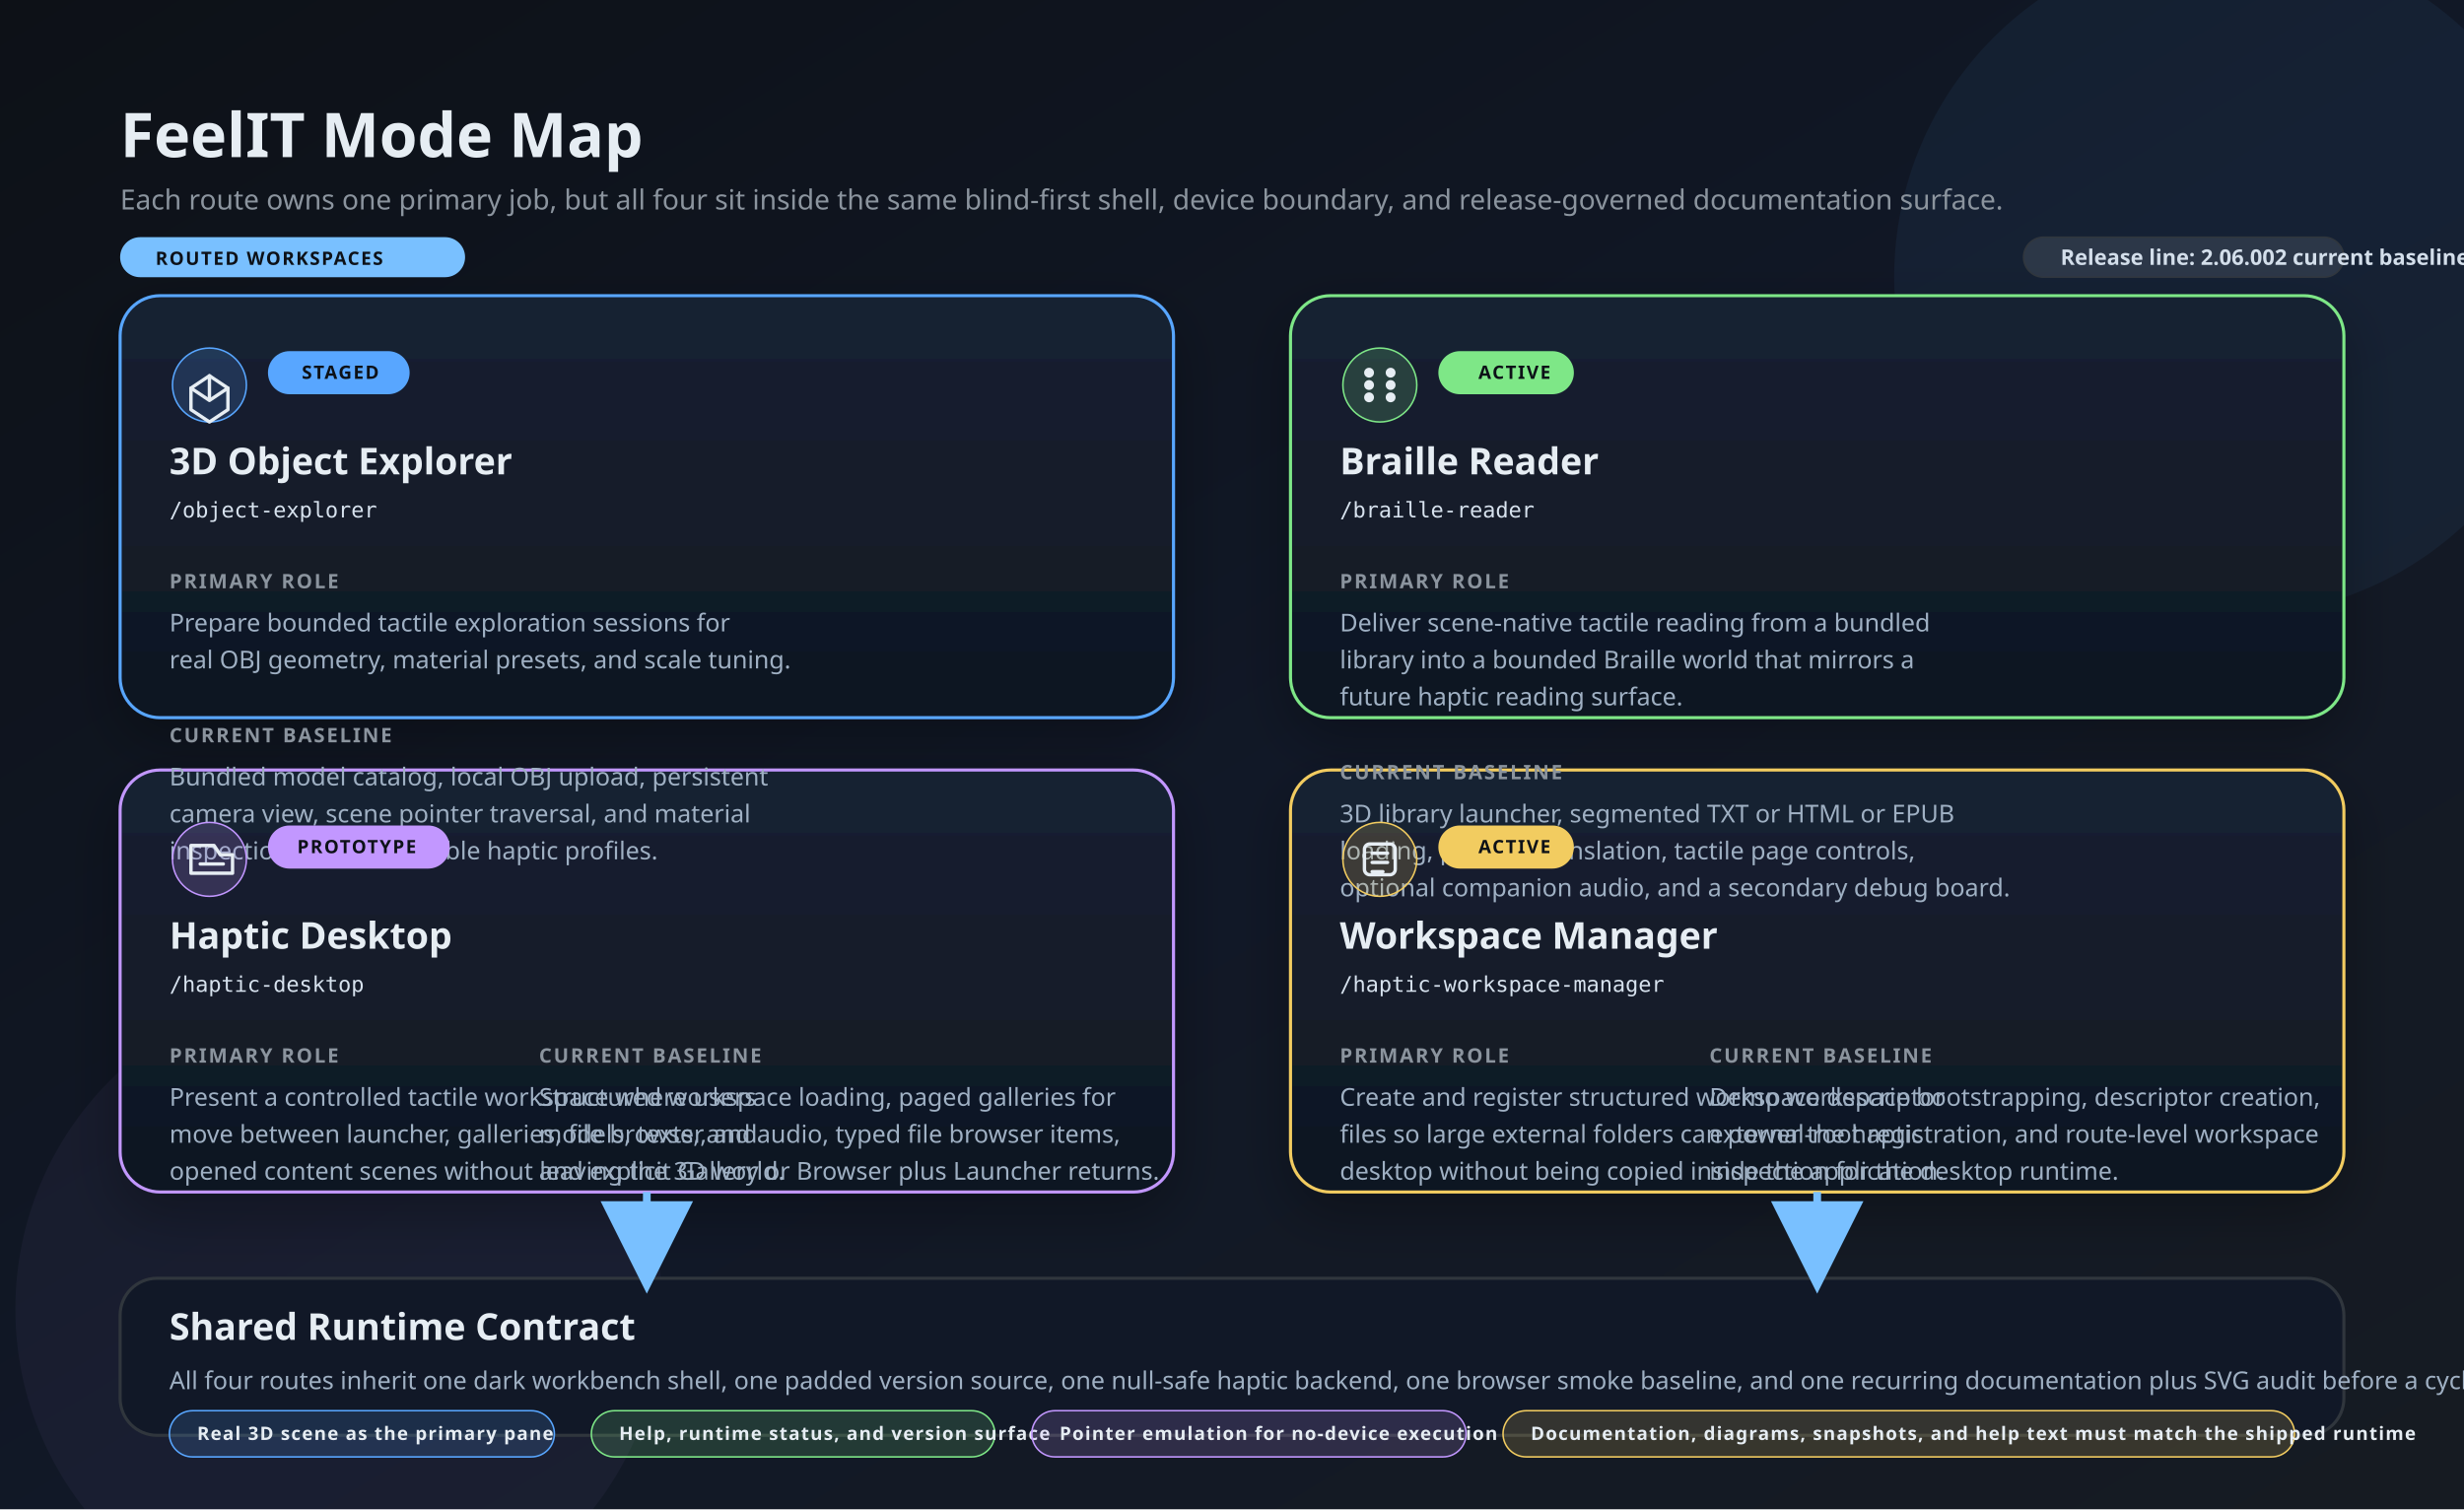
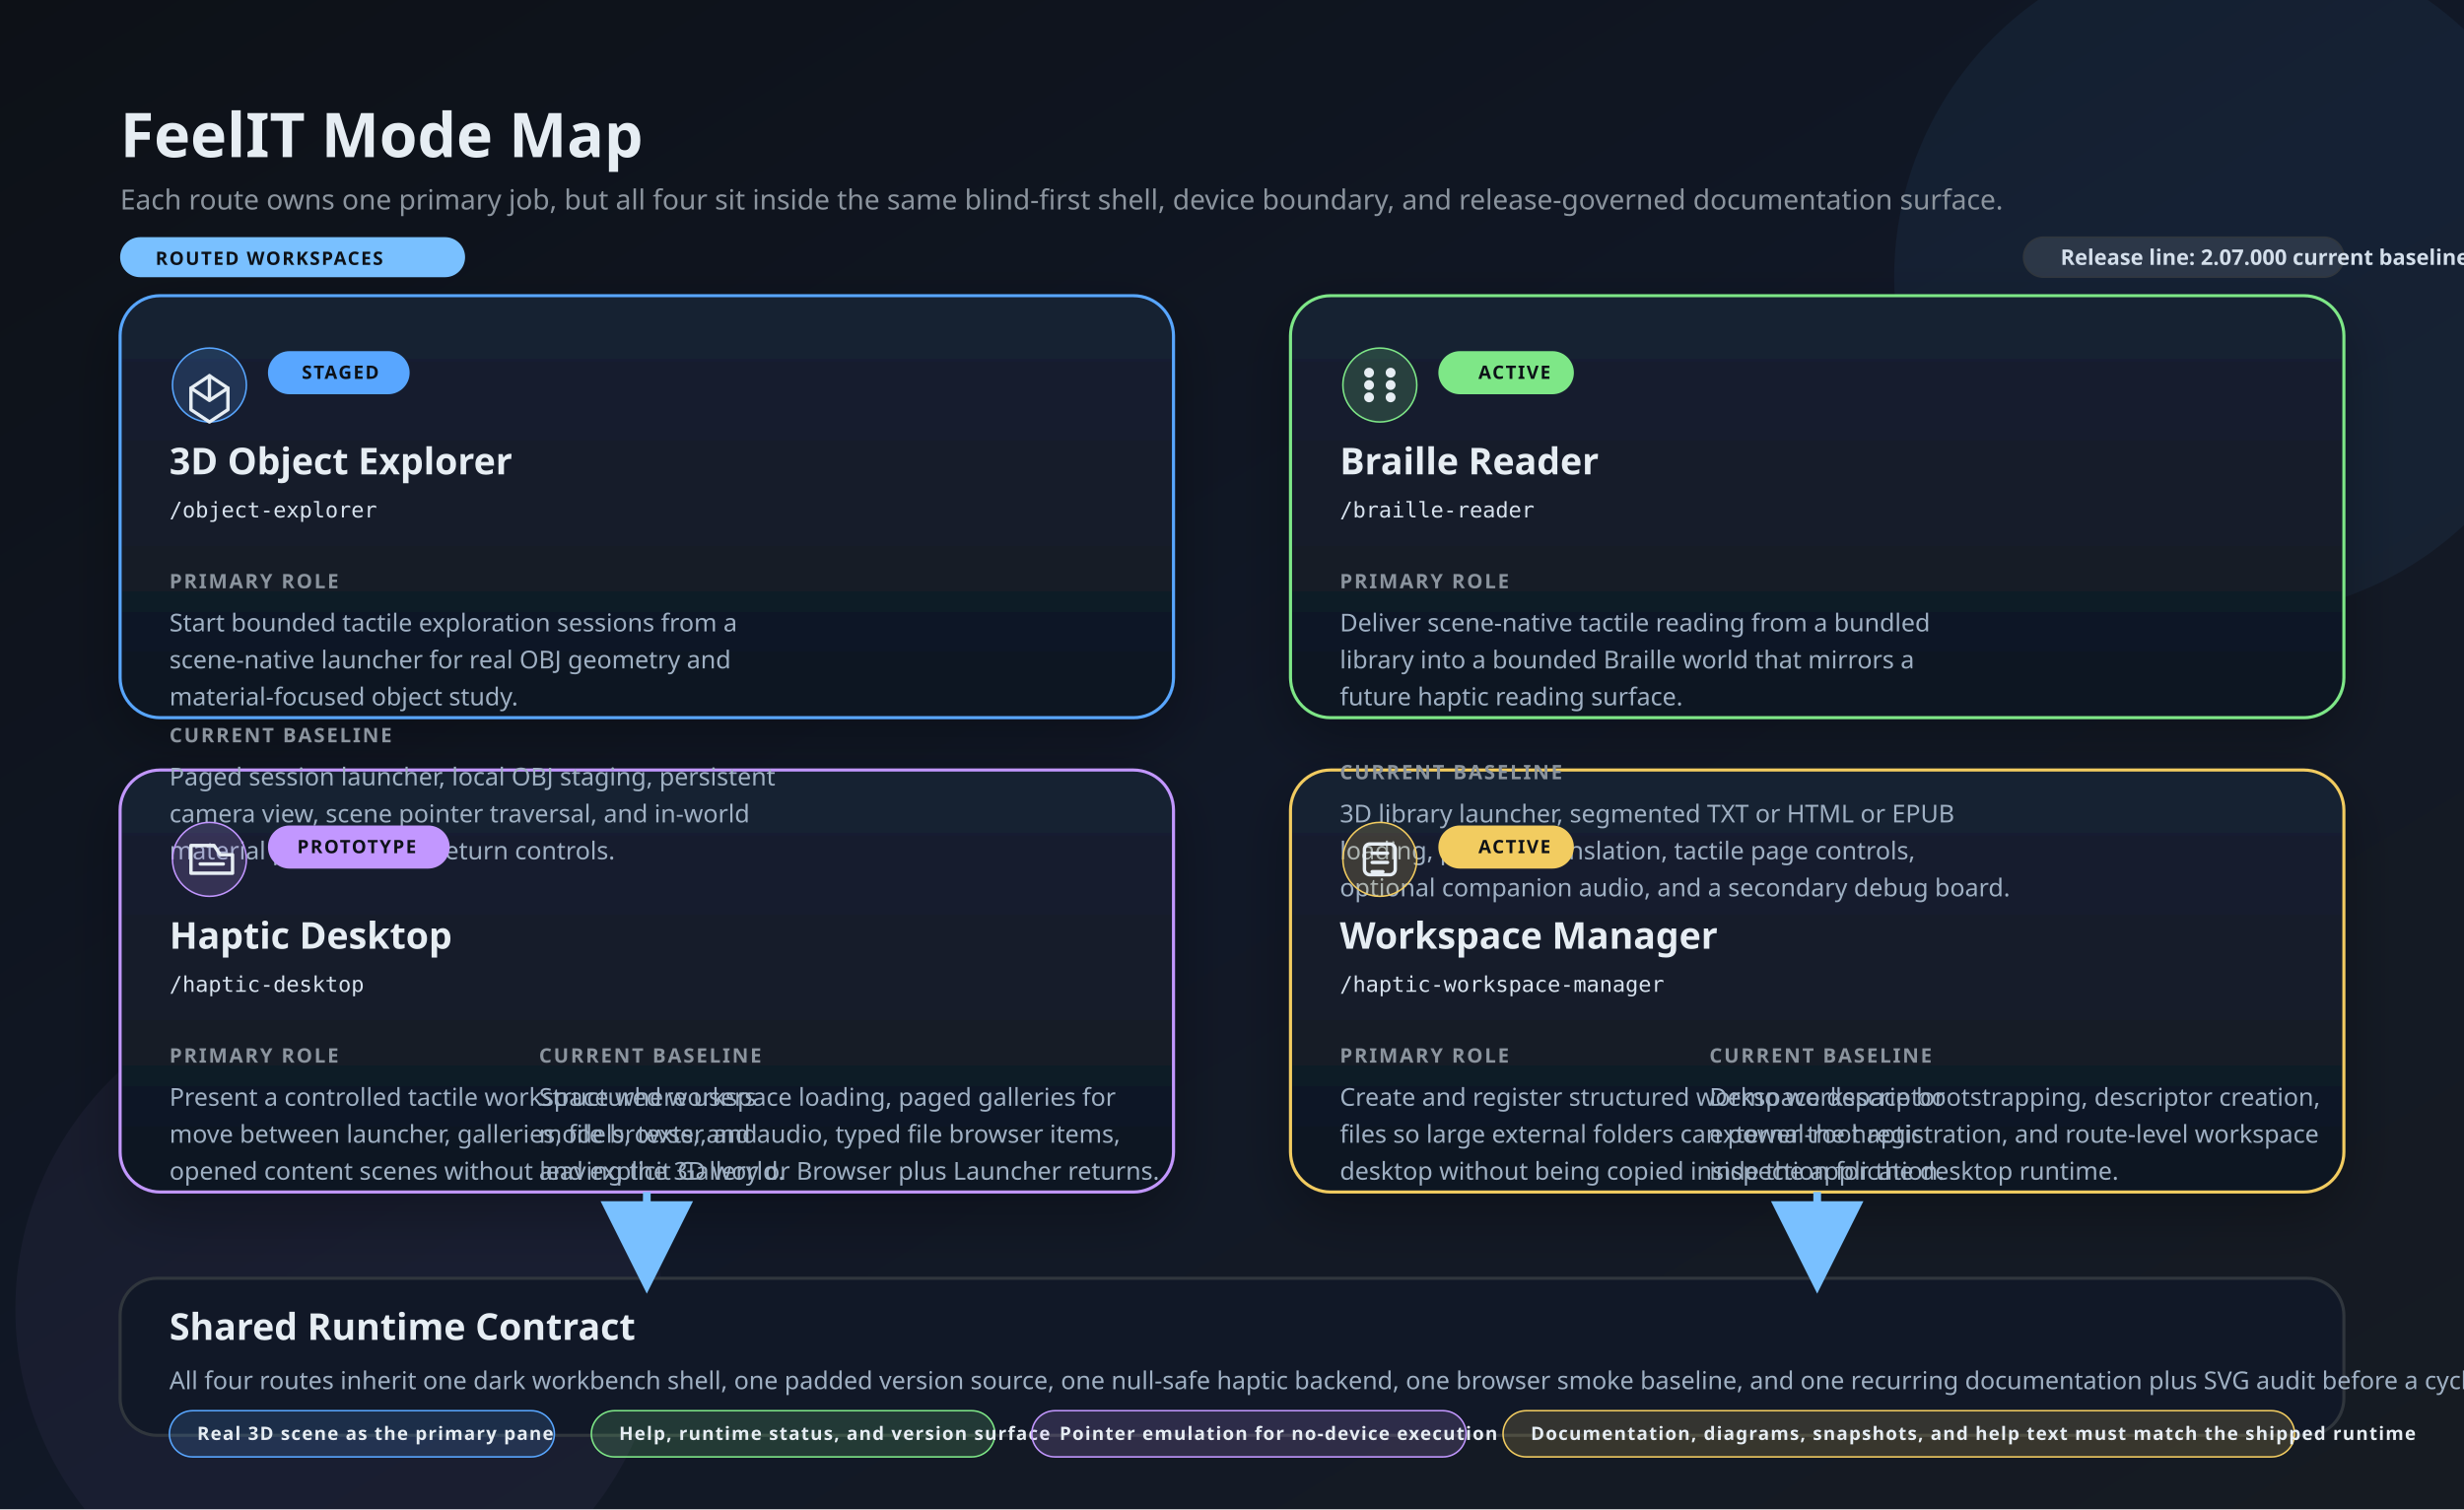
<svg xmlns="http://www.w3.org/2000/svg" width="1600" height="980" viewBox="0 0 1600 980" role="img" aria-labelledby="title desc">
  <defs>
    <linearGradient id="bg" x1="0" y1="0" x2="1" y2="1">
      <stop offset="0%" stop-color="#0d1117" />
      <stop offset="52%" stop-color="#111827" />
      <stop offset="100%" stop-color="#161b22" />
    </linearGradient>
    <linearGradient id="card" x1="0" y1="0" x2="0" y2="1">
      <stop offset="0%" stop-color="#152132" />
      <stop offset="100%" stop-color="#101722" />
    </linearGradient>
    <filter id="shadow" x="-20%" y="-20%" width="140%" height="140%">
      <feDropShadow dx="0" dy="14" stdDeviation="18" flood-color="#000000" flood-opacity="0.28" />
    </filter>
    <marker id="arrow" markerWidth="12" markerHeight="12" refX="10" refY="6" orient="auto">
      <path d="M0 0 L12 6 L0 12 Z" fill="#79c0ff" />
    </marker>
    <style>
      .title { font: 700 40px 'Segoe UI', sans-serif; fill: #e6edf3; }
      .subtitle { font: 400 18px 'Segoe UI', sans-serif; fill: #8b949e; }
      .cardTitle { font: 700 24px 'Segoe UI', sans-serif; fill: #e6edf3; }
      .section { font: 700 13px 'Segoe UI', sans-serif; fill: #8b949e; letter-spacing: 1.2px; }
      .body { font: 400 16px 'Segoe UI', sans-serif; fill: #9fb0c3; }
      .mono { font: 400 14px Consolas, monospace; fill: #d7e2ee; }
      .badge { font: 700 12px 'Segoe UI', sans-serif; fill: #0d1117; letter-spacing: 1px; }
      .smallBadge { font: 700 12px 'Segoe UI', sans-serif; fill: #e6edf3; letter-spacing: 0.8px; }
      .legend { font: 600 14px 'Segoe UI', sans-serif; fill: #d3deea; }
      .iconStroke { stroke: #e6edf3; stroke-width: 2.2; stroke-linecap: round; stroke-linejoin: round; fill: none; }
    </style>
  </defs>
  <rect width="1600" height="980" fill="url(#bg)" />
  <circle cx="1450" cy="180" r="220" fill="#58a6ff" opacity="0.06" />
  <circle cx="220" cy="850" r="210" fill="#c297ff" opacity="0.05" />
  <text x="78" y="102" class="title">FeelIT Mode Map</text>
  <text x="78" y="136" class="subtitle">Each route owns one primary job, but all four sit inside the same blind-first shell, device boundary, and release-governed documentation surface.</text>
  <rect x="78" y="192" width="684" height="274" rx="26" fill="url(#card)" stroke="#58a6ff" stroke-width="2" filter="url(#shadow)" />
  <rect x="838" y="192" width="684" height="274" rx="26" fill="url(#card)" stroke="#7ee787" stroke-width="2" filter="url(#shadow)" />
  <rect x="78" y="500" width="684" height="274" rx="26" fill="url(#card)" stroke="#c297ff" stroke-width="2" filter="url(#shadow)" />
  <rect x="838" y="500" width="684" height="274" rx="26" fill="url(#card)" stroke="#f2cc60" stroke-width="2" filter="url(#shadow)" />
  <circle cx="136" cy="250" r="24" fill="rgba(88,166,255,0.18)" stroke="#58a6ff" />
  <path d="M124 252 L136 244 L148 252 L148 266 L136 274 L124 266 Z" class="iconStroke" />
  <path d="M136 244 V258" class="iconStroke" />
  <path d="M124 252 L136 260 L148 252" class="iconStroke" />
  <rect x="174" y="228" width="92" height="28" rx="14" fill="#58a6ff" />
  <text x="196" y="246" class="badge">STAGED</text>
  <text x="110" y="308" class="cardTitle">3D Object Explorer</text>
  <text x="110" y="336" class="mono">/object-explorer</text>
  <text x="110" y="382" class="section">PRIMARY ROLE</text>
-   <text x="110" y="410" class="body">Prepare bounded tactile exploration sessions for</text>
-   <text x="110" y="434" class="body">real OBJ geometry, material presets, and scale tuning.</text>
+   <text x="110" y="410" class="body">Start bounded tactile exploration sessions from a</text>
+   <text x="110" y="434" class="body">scene-native launcher for real OBJ geometry and</text>
+   <text x="110" y="458" class="body">material-focused object study.</text>
  <text x="110" y="482" class="section">CURRENT BASELINE</text>
-   <text x="110" y="510" class="body">Bundled model catalog, local OBJ upload, persistent</text>
-   <text x="110" y="534" class="body">camera view, scene pointer traversal, and material</text>
-   <text x="110" y="558" class="body">inspection tied to plausible haptic profiles.</text>
+   <text x="110" y="510" class="body">Paged session launcher, local OBJ staging, persistent</text>
+   <text x="110" y="534" class="body">camera view, scene pointer traversal, and in-world</text>
+   <text x="110" y="558" class="body">material plus launcher return controls.</text>
  <circle cx="896" cy="250" r="24" fill="rgba(126,231,135,0.18)" stroke="#7ee787" />
  <circle cx="889" cy="242" r="3.2" fill="#e6edf3" />
  <circle cx="903" cy="242" r="3.2" fill="#e6edf3" />
  <circle cx="889" cy="250" r="3.2" fill="#e6edf3" />
  <circle cx="903" cy="250" r="3.2" fill="#e6edf3" />
  <circle cx="889" cy="258" r="3.2" fill="#e6edf3" />
  <circle cx="903" cy="258" r="3.2" fill="#e6edf3" />
  <rect x="934" y="228" width="88" height="28" rx="14" fill="#7ee787" />
  <text x="960" y="246" class="badge">ACTIVE</text>
  <text x="870" y="308" class="cardTitle">Braille Reader</text>
  <text x="870" y="336" class="mono">/braille-reader</text>
  <text x="870" y="382" class="section">PRIMARY ROLE</text>
  <text x="870" y="410" class="body">Deliver scene-native tactile reading from a bundled</text>
  <text x="870" y="434" class="body">library into a bounded Braille world that mirrors a</text>
  <text x="870" y="458" class="body">future haptic reading surface.</text>
  <text x="870" y="506" class="section">CURRENT BASELINE</text>
  <text x="870" y="534" class="body">3D library launcher, segmented TXT or HTML or EPUB</text>
  <text x="870" y="558" class="body">loading, preview translation, tactile page controls,</text>
  <text x="870" y="582" class="body">optional companion audio, and a secondary debug board.</text>
  <circle cx="136" cy="558" r="24" fill="rgba(194,151,255,0.18)" stroke="#c297ff" />
  <path d="M124 549 H139 L143 555 H151 V567 H124 Z" class="iconStroke" />
  <path d="M130 561 H145" class="iconStroke" />
  <rect x="174" y="536" width="118" height="28" rx="14" fill="#c297ff" />
  <text x="193" y="554" class="badge">PROTOTYPE</text>
  <text x="110" y="616" class="cardTitle">Haptic Desktop</text>
  <text x="110" y="644" class="mono">/haptic-desktop</text>
  <text x="110" y="690" class="section">PRIMARY ROLE</text>
  <text x="110" y="718" class="body">Present a controlled tactile workspace where users</text>
  <text x="110" y="742" class="body">move between launcher, galleries, file browser, and</text>
  <text x="110" y="766" class="body">opened content scenes without leaving the 3D world.</text>
  <text x="350" y="690" class="section">CURRENT BASELINE</text>
  <text x="350" y="718" class="body">Structured workspace loading, paged galleries for</text>
  <text x="350" y="742" class="body">models, texts, and audio, typed file browser items,</text>
  <text x="350" y="766" class="body">and explicit Gallery or Browser plus Launcher returns.</text>
  <circle cx="896" cy="558" r="24" fill="rgba(242,204,96,0.18)" stroke="#f2cc60" />
  <rect x="886" y="548" width="20" height="20" rx="3.5" class="iconStroke" />
  <path d="M891 554 H901" class="iconStroke" />
  <path d="M891 560 H901" class="iconStroke" />
  <path d="M891 566 H898" class="iconStroke" />
  <rect x="934" y="536" width="88" height="28" rx="14" fill="#f2cc60" />
  <text x="960" y="554" class="badge">ACTIVE</text>
  <text x="870" y="616" class="cardTitle">Workspace Manager</text>
  <text x="870" y="644" class="mono">/haptic-workspace-manager</text>
  <text x="870" y="690" class="section">PRIMARY ROLE</text>
  <text x="870" y="718" class="body">Create and register structured workspace descriptor</text>
  <text x="870" y="742" class="body">files so large external folders can power the haptic</text>
  <text x="870" y="766" class="body">desktop without being copied inside the application.</text>
  <text x="1110" y="690" class="section">CURRENT BASELINE</text>
  <text x="1110" y="718" class="body">Demo workspace bootstrapping, descriptor creation,</text>
  <text x="1110" y="742" class="body">external-root registration, and route-level workspace</text>
  <text x="1110" y="766" class="body">inspection for the desktop runtime.</text>
  <rect x="78" y="830" width="1444" height="102" rx="24" fill="#111827" stroke="#30363d" stroke-width="2" />
  <text x="110" y="870" class="cardTitle">Shared Runtime Contract</text>
  <text x="110" y="902" class="body">All four routes inherit one dark workbench shell, one padded version source, one null-safe haptic backend, one browser smoke baseline, and one recurring documentation plus SVG audit before a cycle can be closed.</text>
  <rect x="110" y="916" width="250" height="30" rx="15" fill="rgba(88,166,255,0.16)" stroke="#58a6ff" />
  <text x="128" y="935" class="smallBadge">Real 3D scene as the primary pane</text>
  <rect x="384" y="916" width="262" height="30" rx="15" fill="rgba(126,231,135,0.16)" stroke="#7ee787" />
  <text x="402" y="935" class="smallBadge">Help, runtime status, and version surface</text>
  <rect x="670" y="916" width="282" height="30" rx="15" fill="rgba(194,151,255,0.16)" stroke="#c297ff" />
  <text x="688" y="935" class="smallBadge">Pointer emulation for no-device execution</text>
  <rect x="976" y="916" width="514" height="30" rx="15" fill="rgba(242,204,96,0.16)" stroke="#f2cc60" />
  <text x="994" y="935" class="smallBadge">Documentation, diagrams, snapshots, and help text must match the shipped runtime</text>
  <path d="M420 774 V830" fill="none" stroke="#79c0ff" stroke-width="5" marker-end="url(#arrow)" />
  <path d="M1180 774 V830" fill="none" stroke="#79c0ff" stroke-width="5" marker-end="url(#arrow)" />
  <rect x="78" y="154" width="224" height="26" rx="13" fill="#79c0ff" />
  <text x="101" y="172" class="badge">ROUTED WORKSPACES</text>
  <rect x="1314" y="154" width="208" height="26" rx="13" fill="rgba(255,255,255,0.10)" stroke="#30363d" />
-   <text x="1338" y="172" class="legend">Release line: 2.06.002 current baseline</text>
+   <text x="1338" y="172" class="legend">Release line: 2.07.000 current baseline</text>
</svg>
